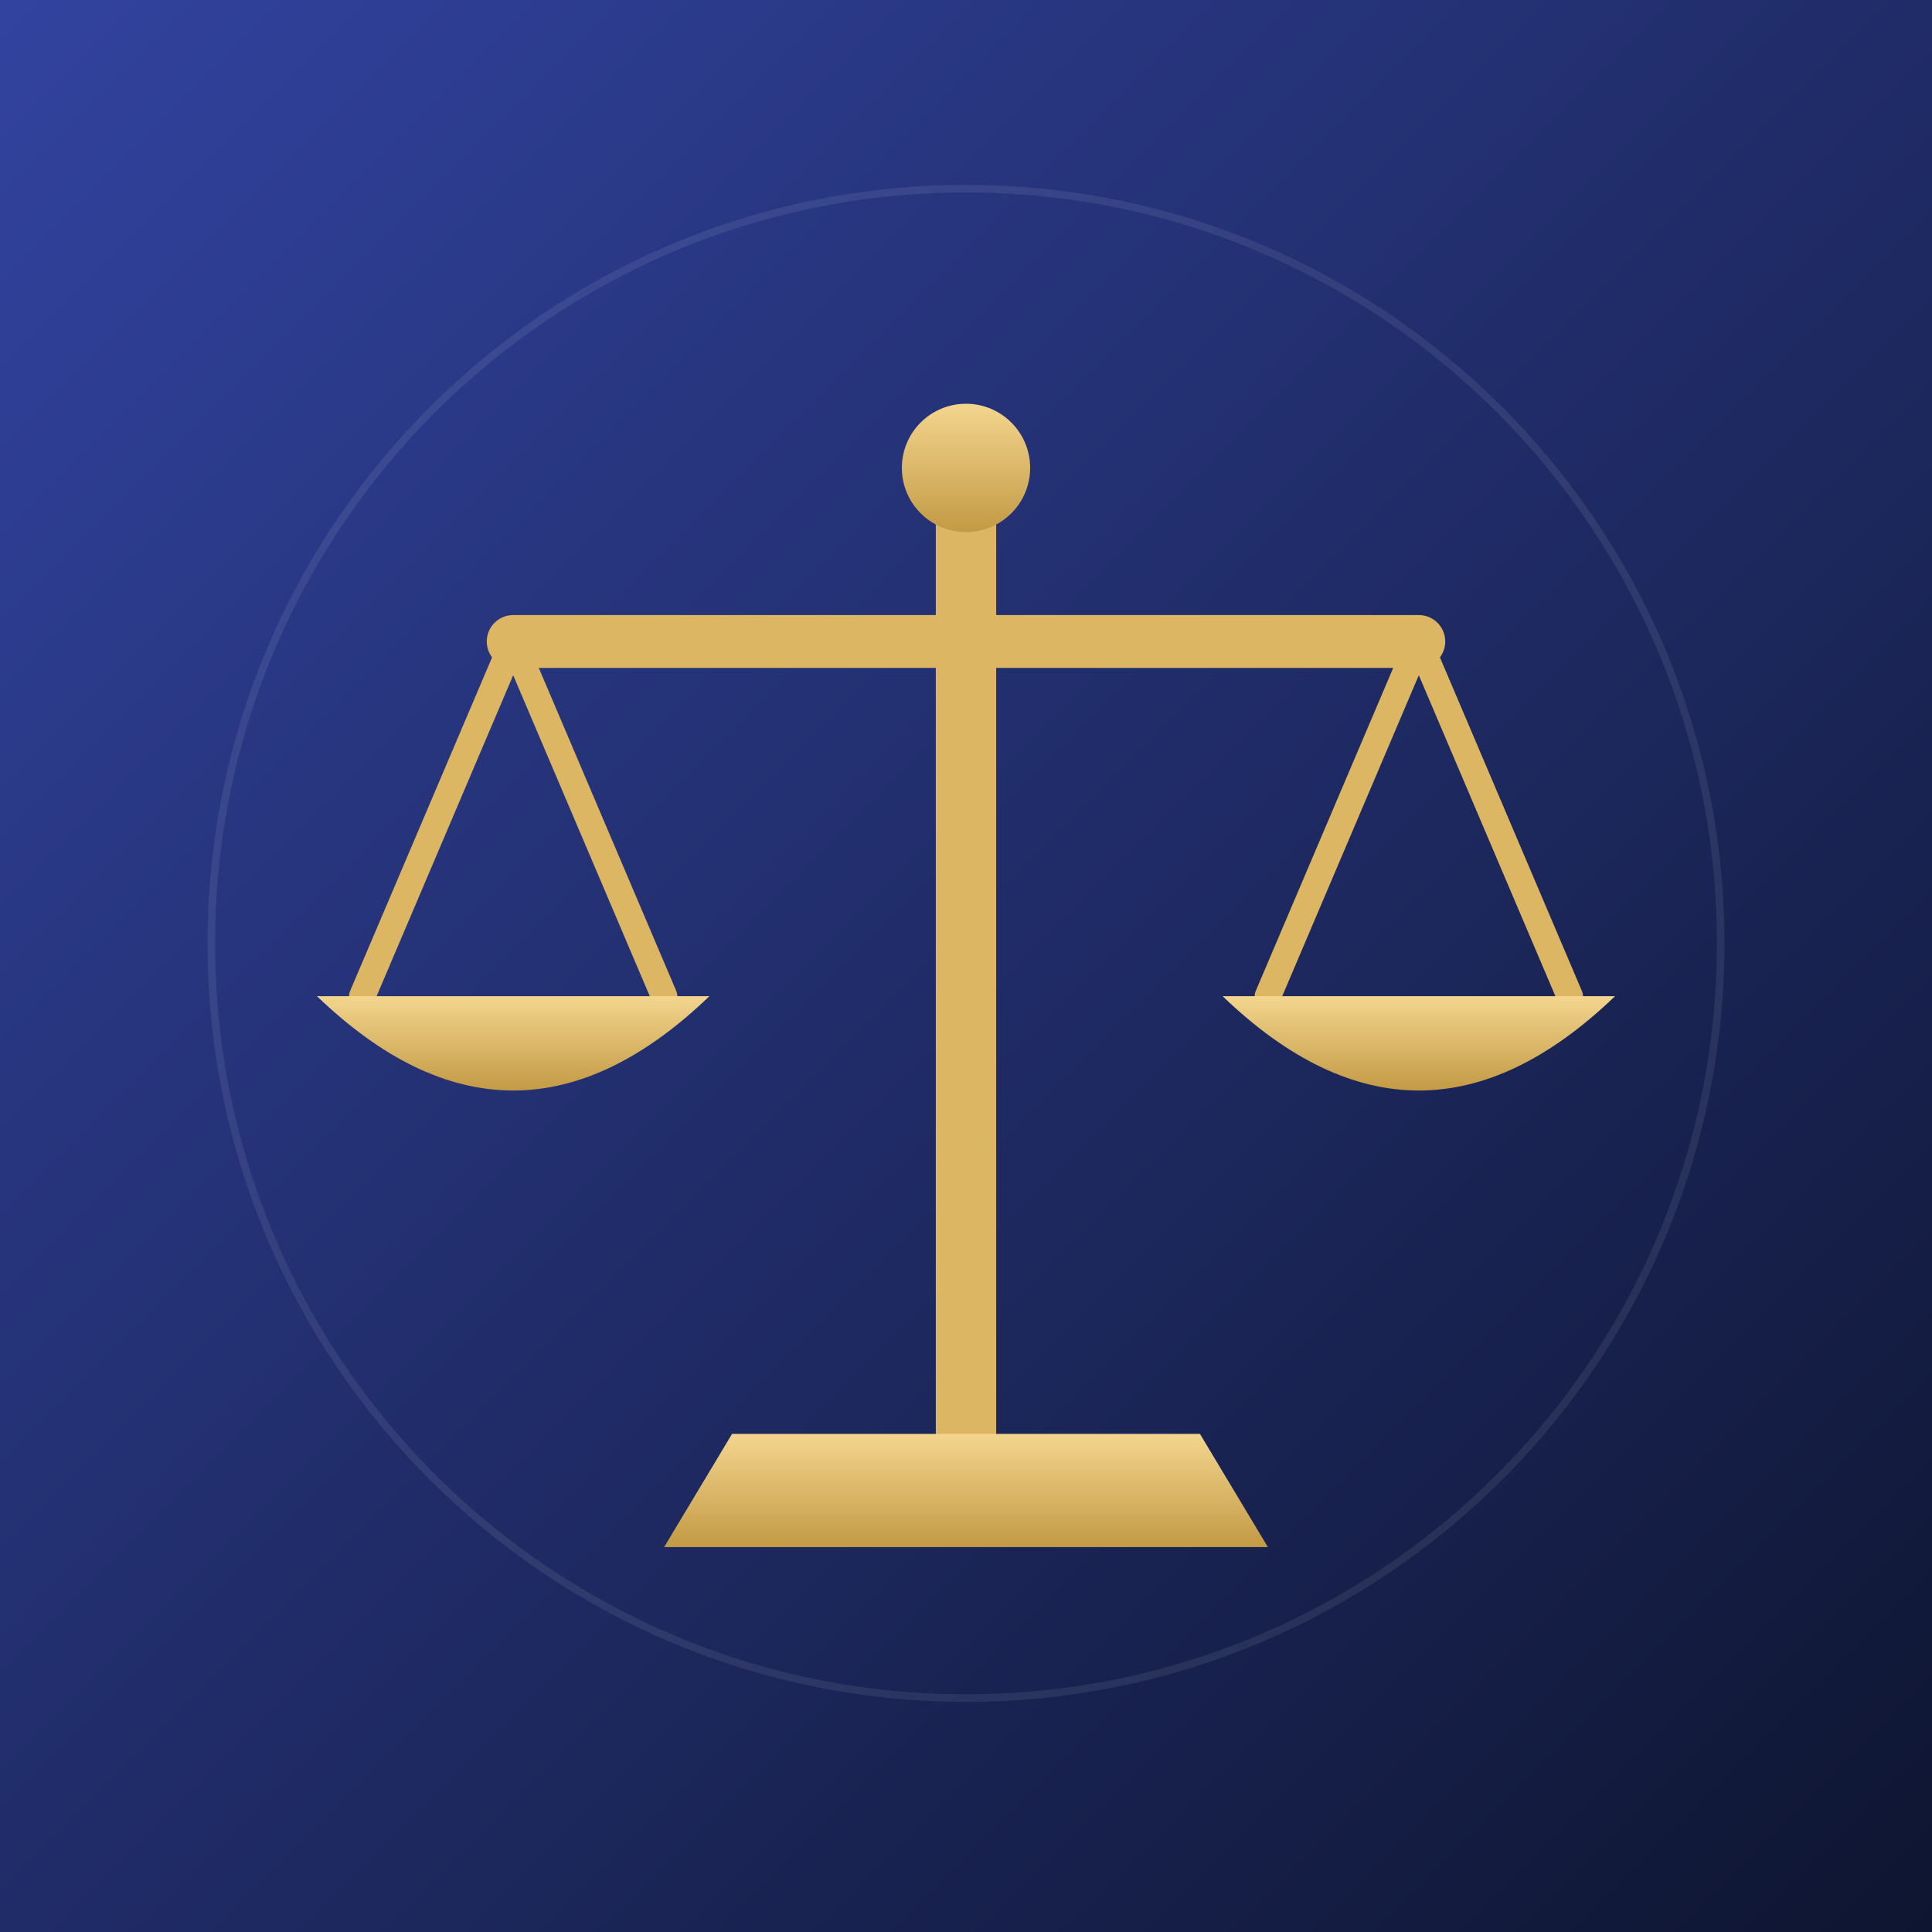
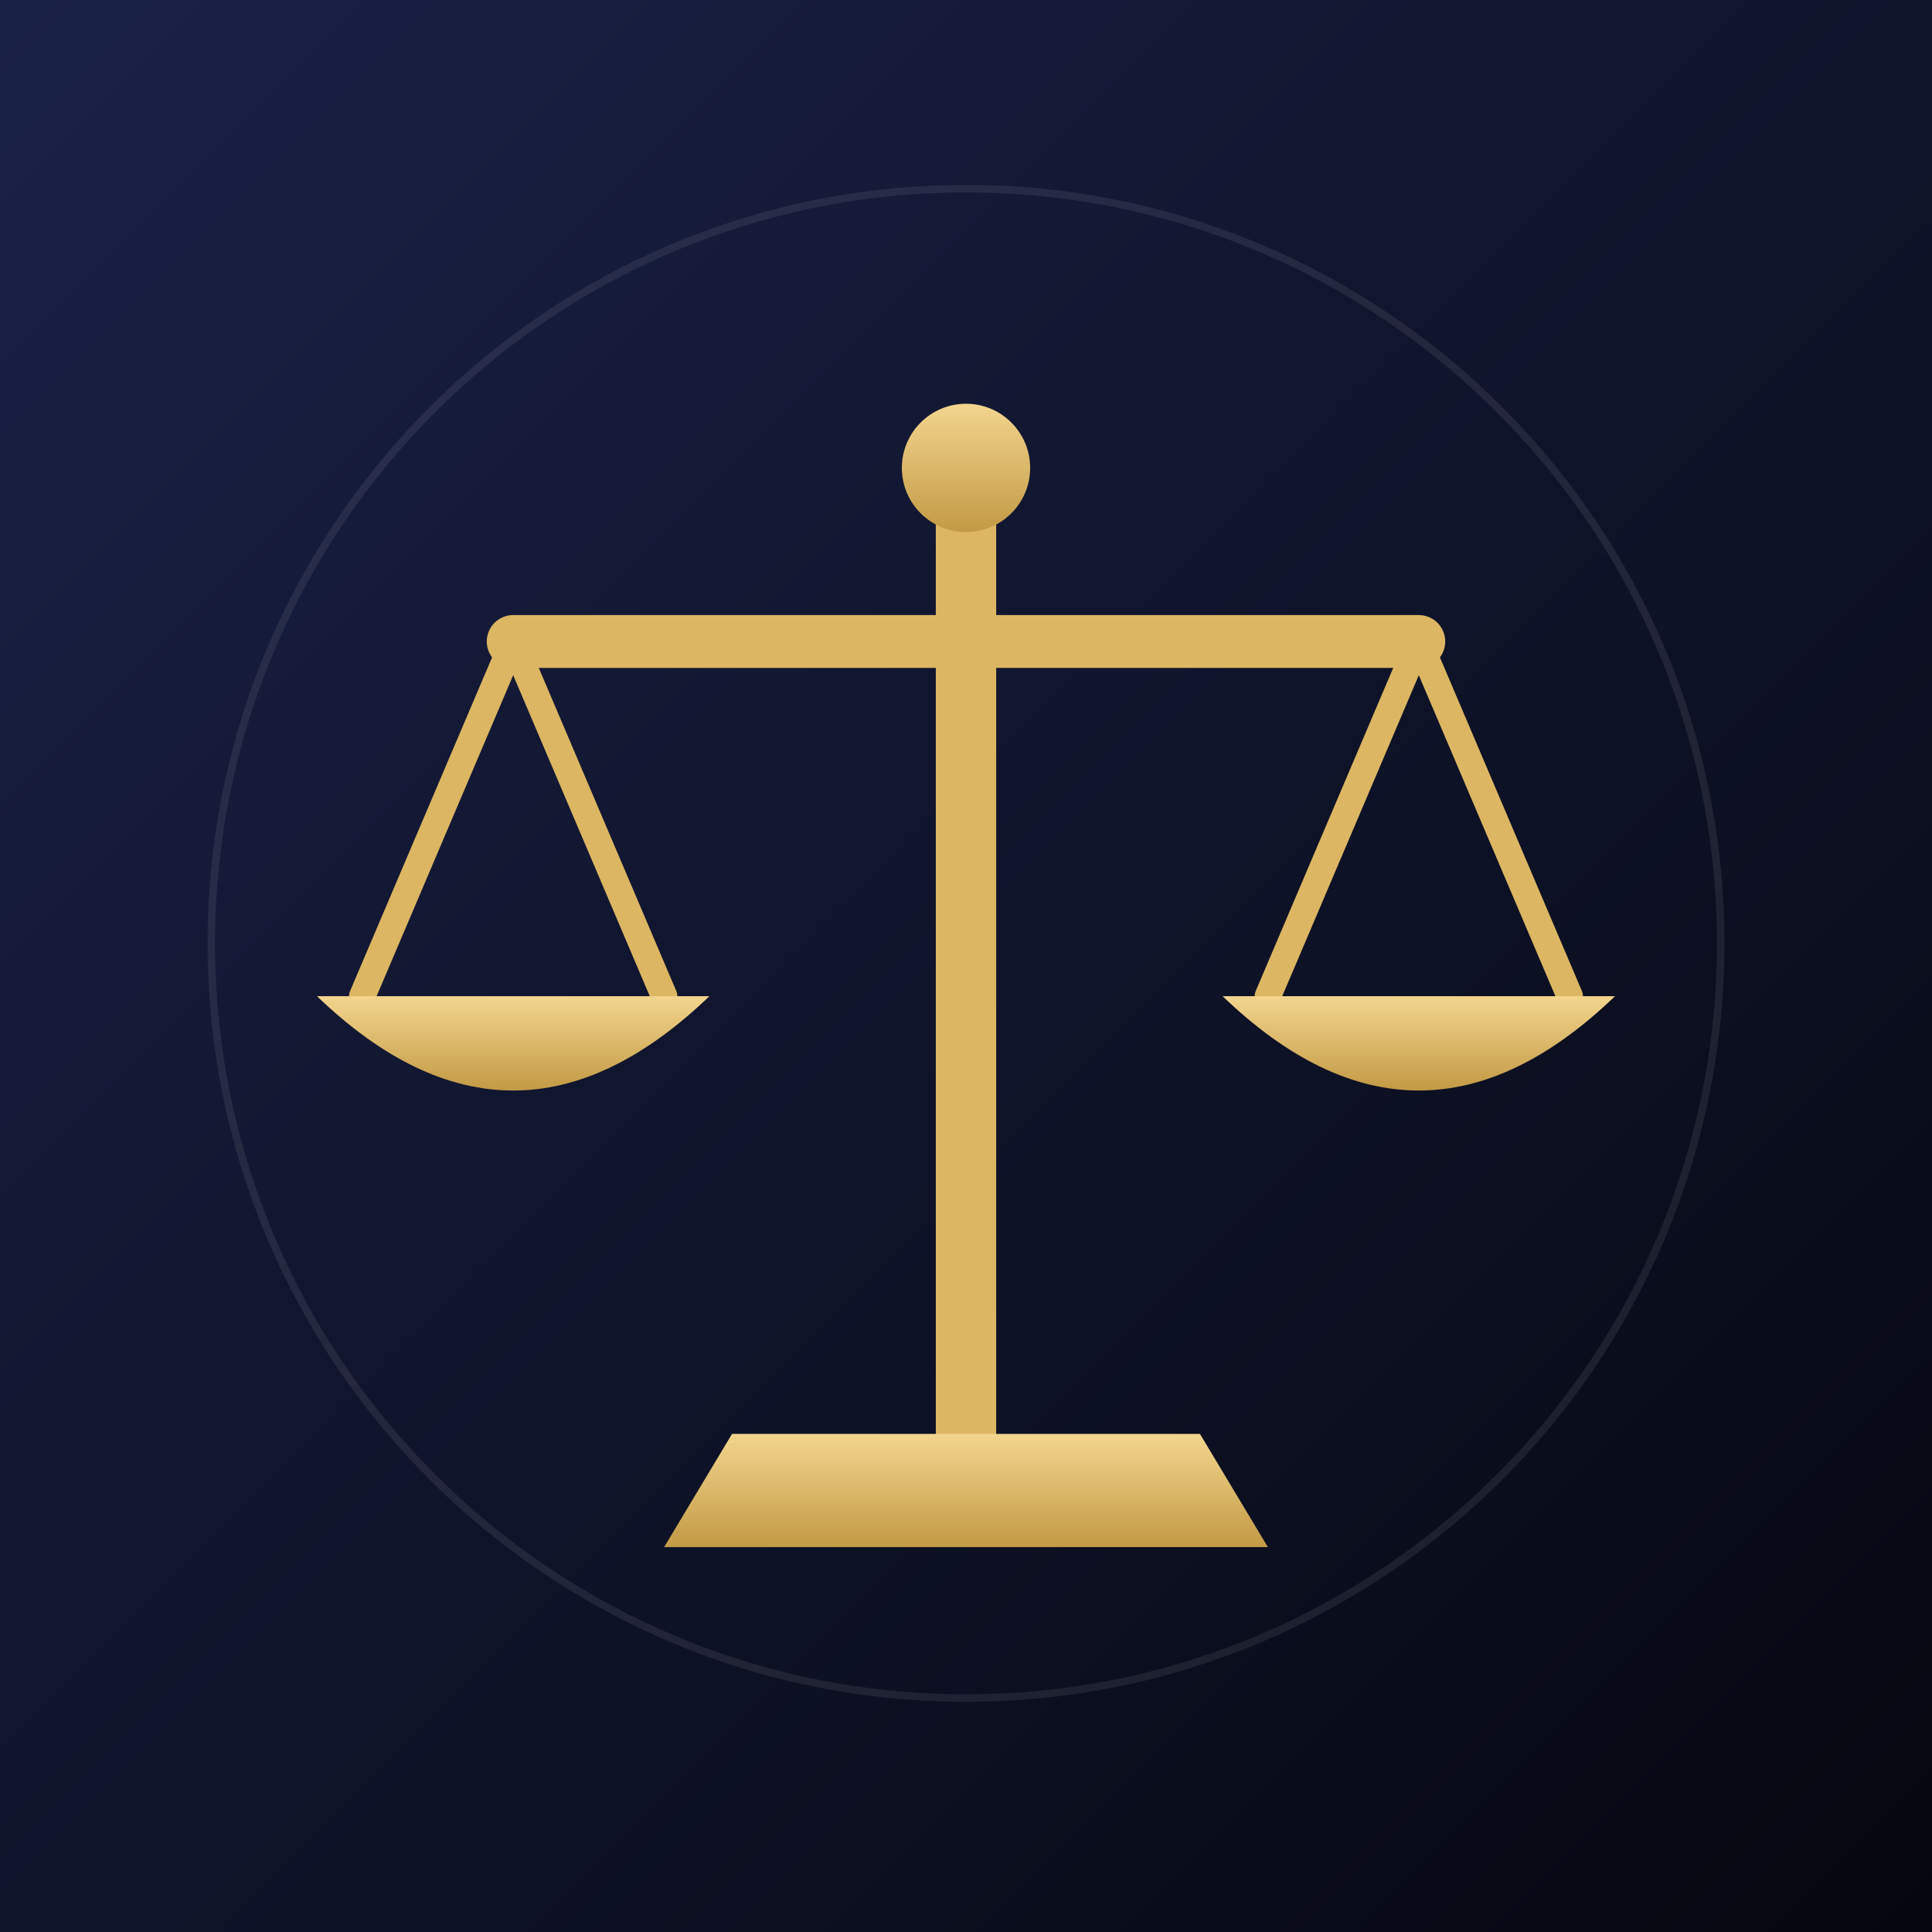
<svg xmlns="http://www.w3.org/2000/svg" viewBox="0 0 512 512">
  <defs>
    <linearGradient id="bg" x1="0" y1="0" x2="1" y2="1">
-       <stop offset="0" stop-color="#3243a0" />
-       <stop offset="1" stop-color="#0e1530" />
+       <stop offset="0" stop-color="#1a2147" />
+       <stop offset="1" stop-color="#05070f" />
    </linearGradient>
    <linearGradient id="gd" x1="0" y1="0" x2="0" y2="1">
      <stop offset="0" stop-color="#f3d58e" />
      <stop offset="1" stop-color="#c39a45" />
    </linearGradient>
  </defs>
  <rect width="512" height="512" fill="url(#bg)" />
  <circle cx="256" cy="250" r="200" fill="none" stroke="#ffffff" stroke-opacity=".08" stroke-width="2" />
  <g transform="translate(256 262)" fill="none" stroke="#dcb662" stroke-linecap="round" stroke-linejoin="round">
    <line x1="0" y1="-128" x2="0" y2="118" stroke-width="16" />
    <line x1="-120" y1="-92" x2="120" y2="-92" stroke-width="14" />
    <line x1="-120" y1="-92" x2="-160" y2="2" stroke-width="7" />
    <line x1="-120" y1="-92" x2="-80" y2="2" stroke-width="7" />
    <line x1="120" y1="-92" x2="80" y2="2" stroke-width="7" />
    <line x1="120" y1="-92" x2="160" y2="2" stroke-width="7" />
  </g>
  <g transform="translate(256 262)" fill="url(#gd)">
    <circle cx="0" cy="-138" r="17" />
    <path d="M-172 2 Q-120 52 -68 2 Z" />
    <path d="M68 2 Q120 52 172 2 Z" />
    <path d="M-62 118 h124 l18 30 h-160 z" />
  </g>
</svg>
